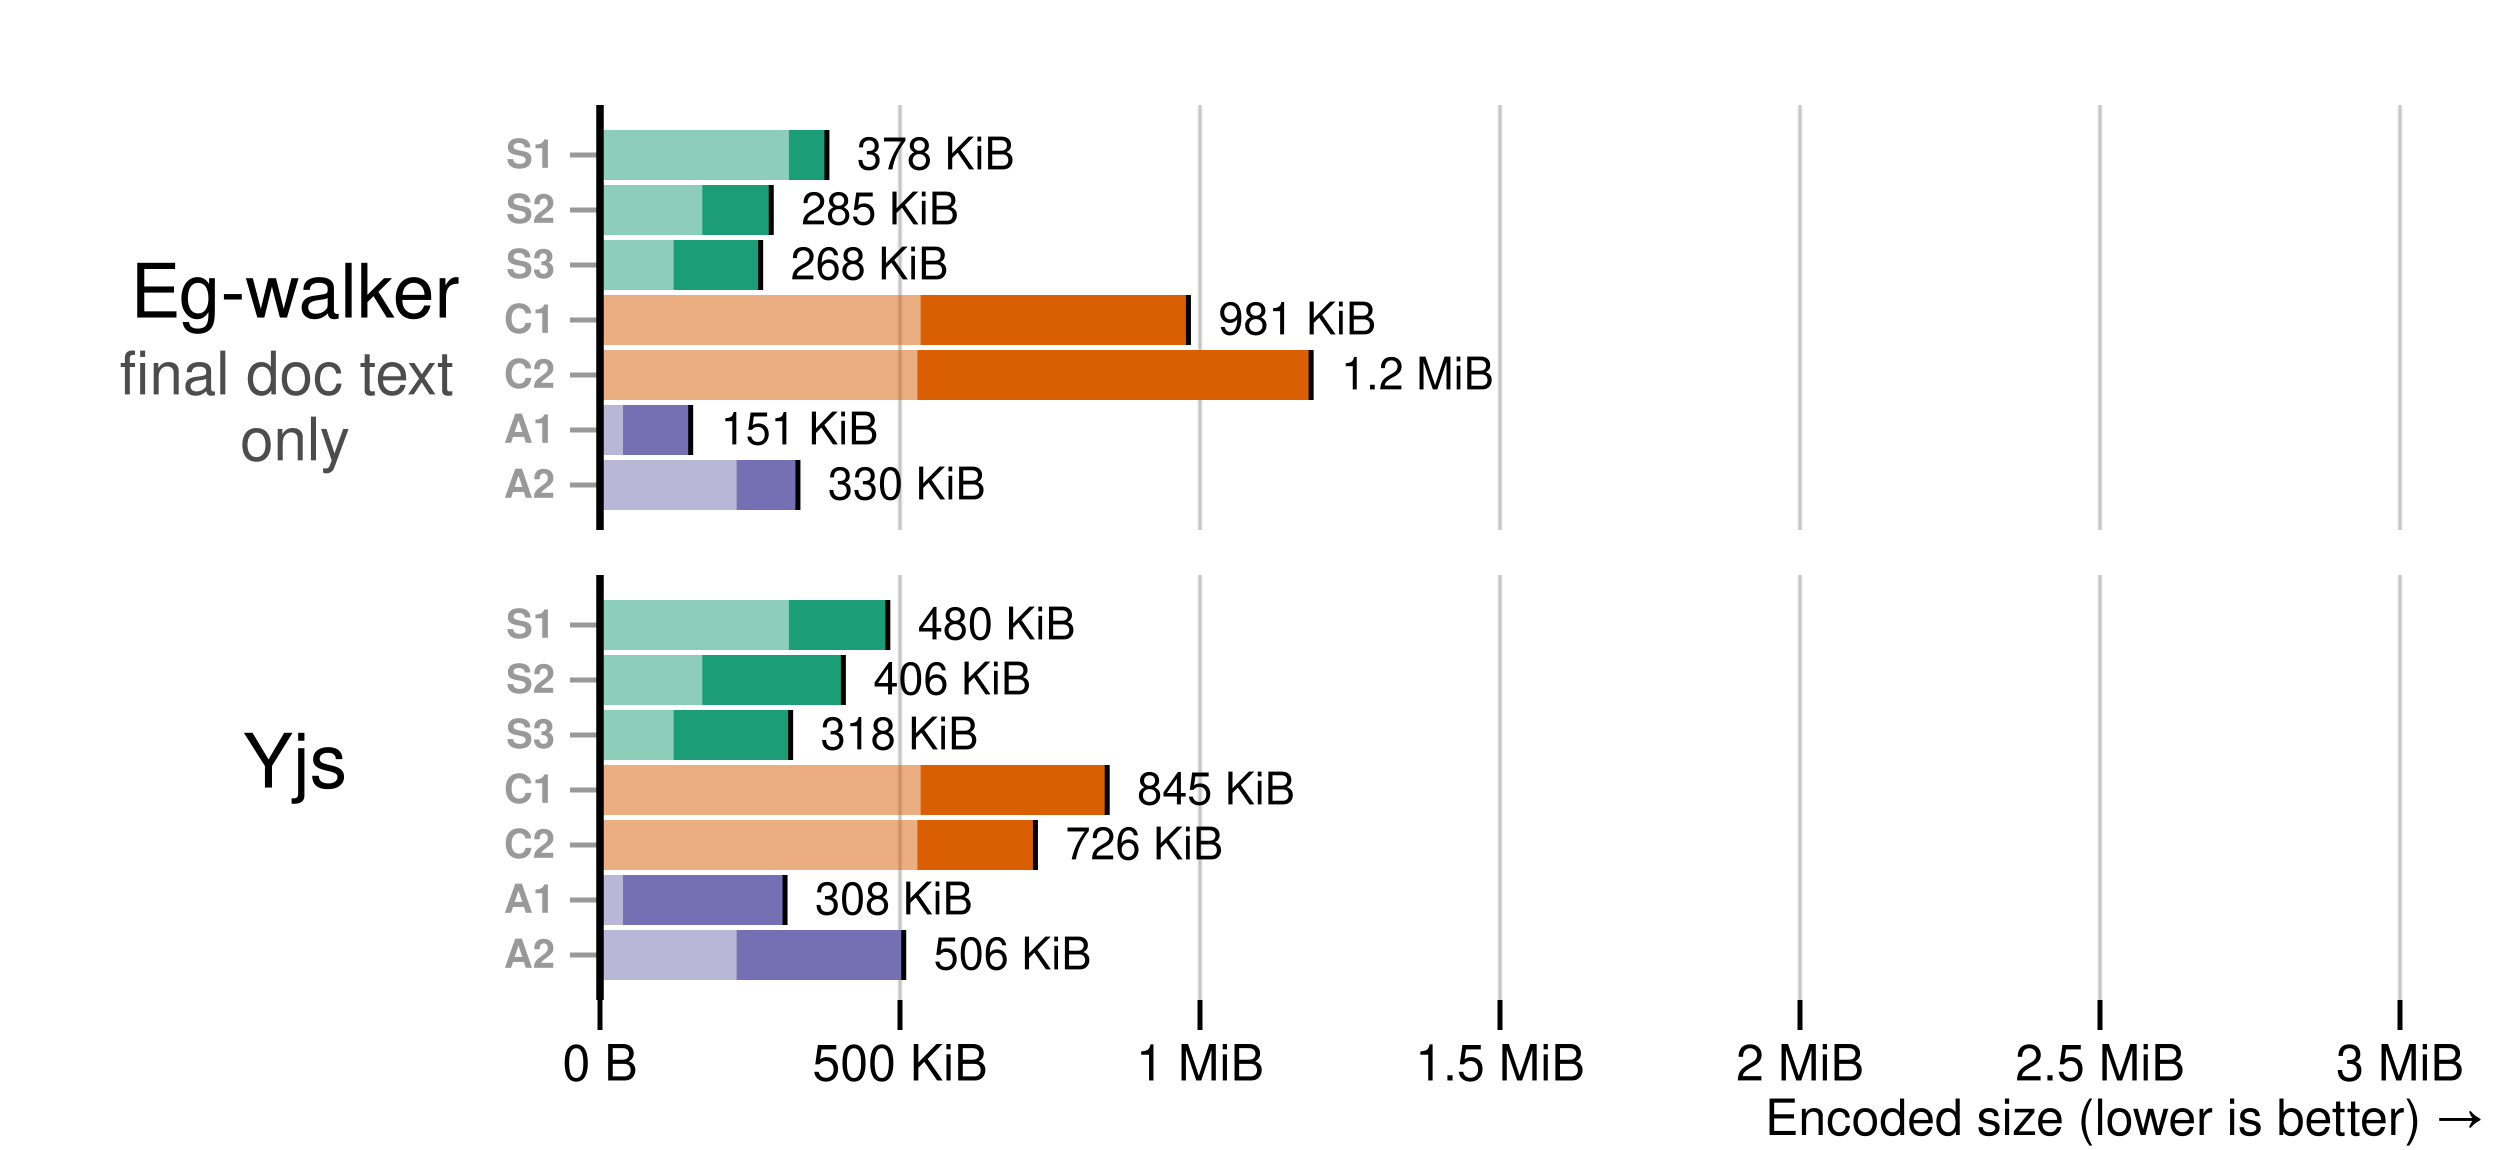
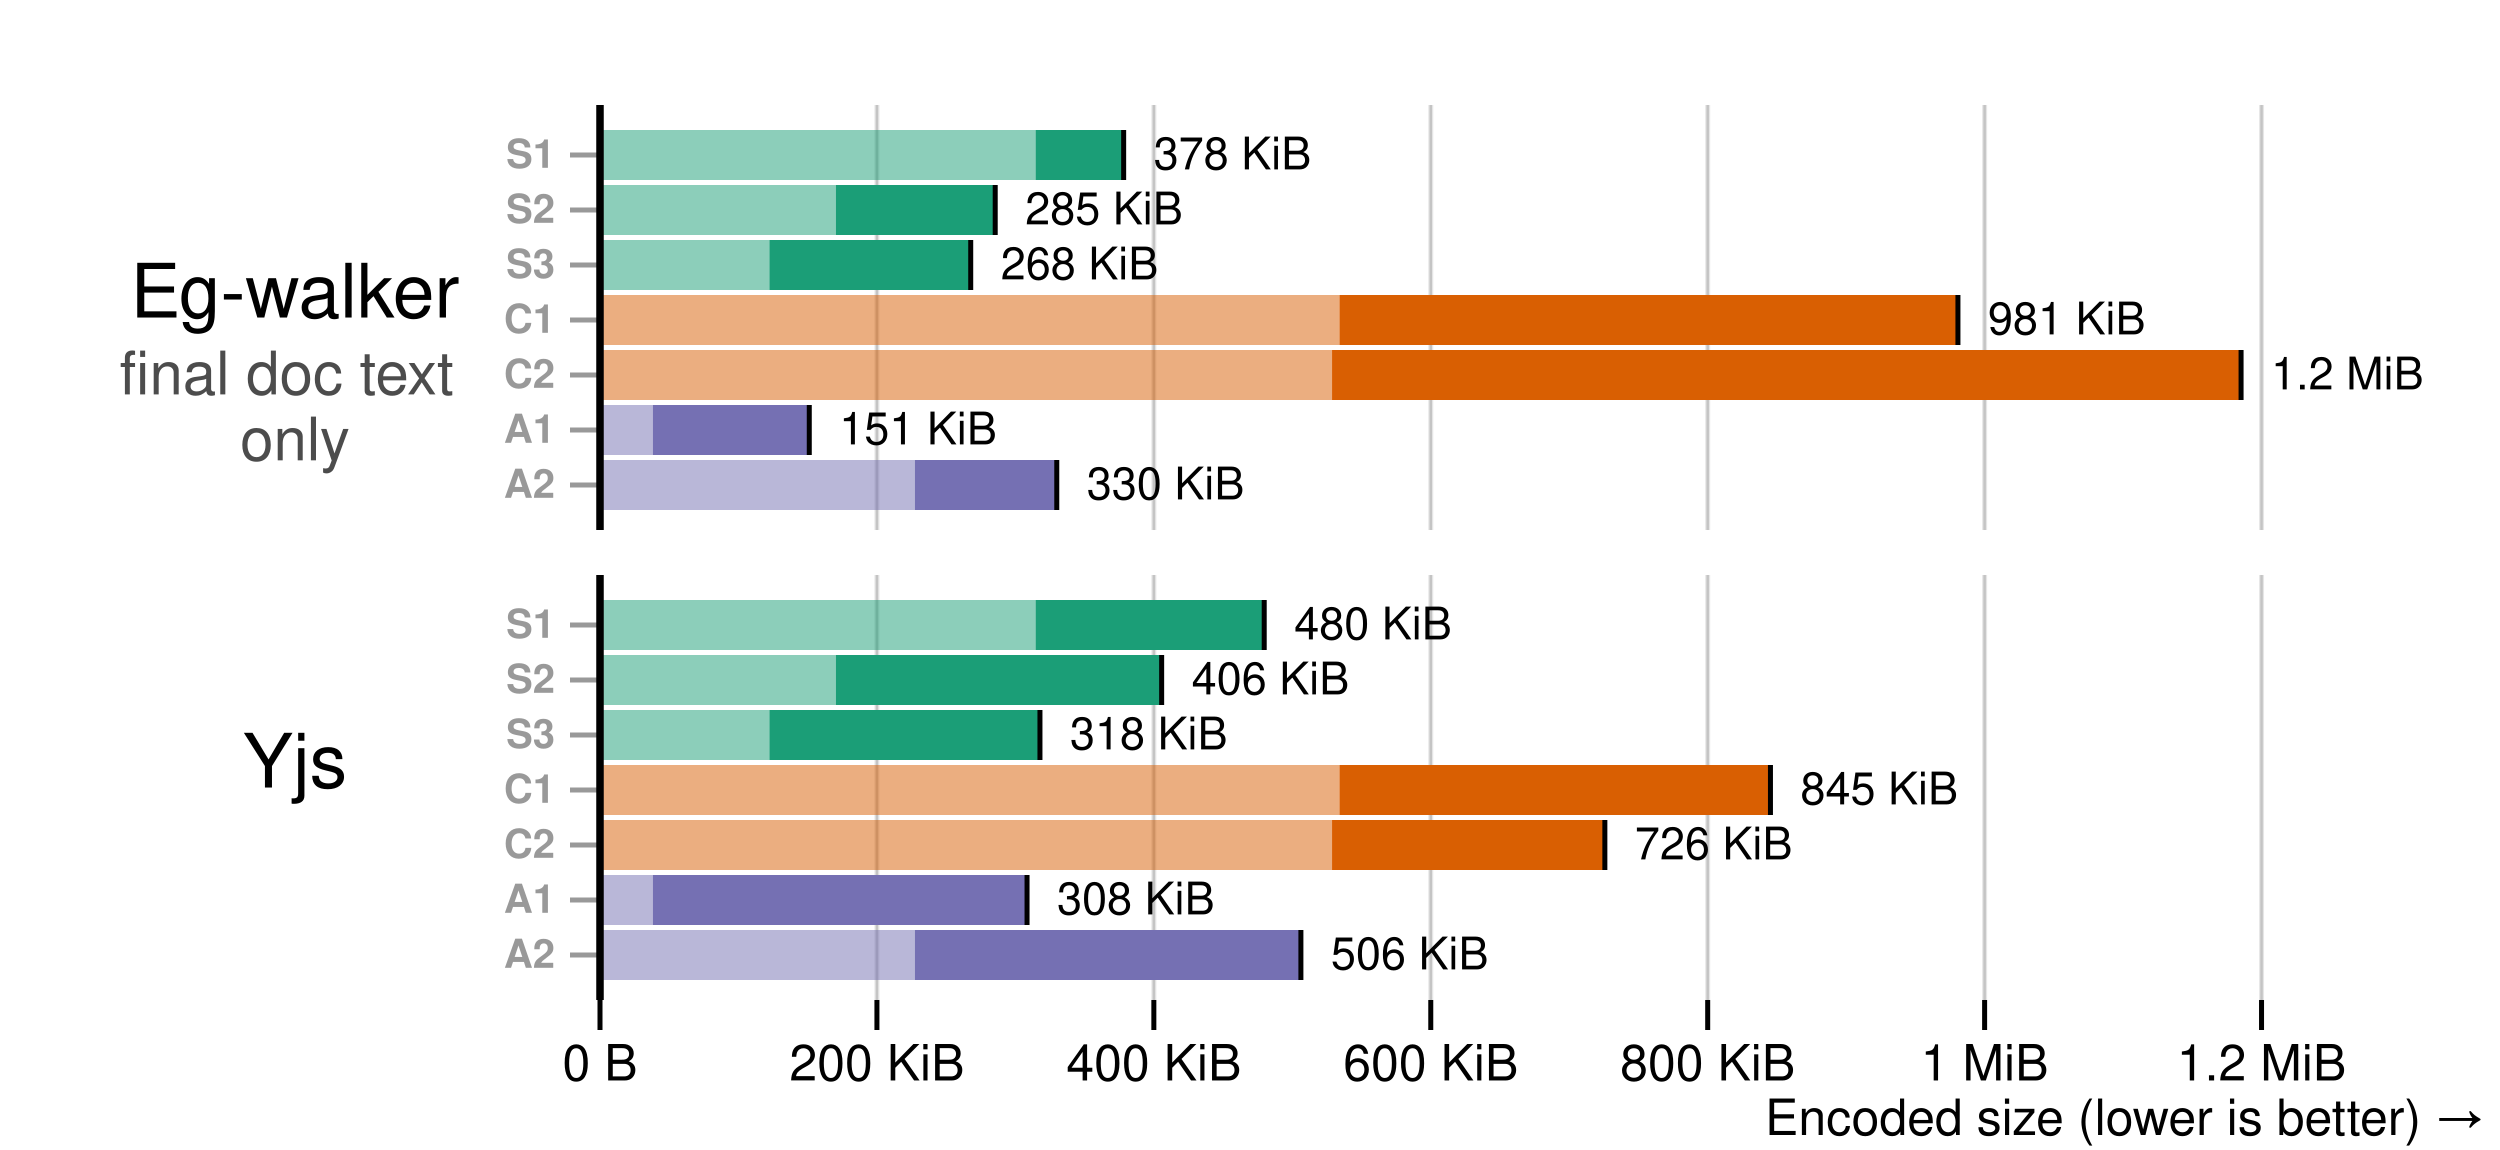
<svg xmlns="http://www.w3.org/2000/svg" class="plot-d6a7b5" fill="currentColor" font-family="system-ui, sans-serif" font-size="10" text-anchor="middle" width="500" height="230" viewBox="0 0 500 230" style="background: white; font-family: Helvetica Neue, Helvetica, Arial, sans-serif;" version="1.1">
  <style>:where(.plot-d6a7b5) {
  --plot-background: white;
  display: block;
  height: auto;
  height: intrinsic;
  max-width: 100%;
}
:where(.plot-d6a7b5 text),
:where(.plot-d6a7b5 tspan) {
  white-space: pre;
}</style>
  <g aria-label="x-grid" aria-hidden="true">
    <g stroke="currentColor" stroke-opacity="0.1" transform="translate(0,1)">
      <line x1="120" x2="120" y1="20" y2="105" />
-       <line x1="180" x2="180" y1="20" y2="105" />
-       <line x1="240" x2="240" y1="20" y2="105" />
-       <line x1="300" x2="300" y1="20" y2="105" />
-       <line x1="360" x2="360" y1="20" y2="105" />
-       <line x1="420" x2="420" y1="20" y2="105" />
-       <line x1="480" x2="480" y1="20" y2="105" />
+       <line x1="175.385" x2="175.385" y1="20" y2="105" />
+       <line x1="230.769" x2="230.769" y1="20" y2="105" />
+       <line x1="286.154" x2="286.154" y1="20" y2="105" />
+       <line x1="341.538" x2="341.538" y1="20" y2="105" />
+       <line x1="396.923" x2="396.923" y1="20" y2="105" />
+       <line x1="452.308" x2="452.308" y1="20" y2="105" />
    </g>
    <g stroke="currentColor" stroke-opacity="0.1" transform="translate(0,95)">
      <line x1="120" x2="120" y1="20" y2="105" />
-       <line x1="180" x2="180" y1="20" y2="105" />
-       <line x1="240" x2="240" y1="20" y2="105" />
-       <line x1="300" x2="300" y1="20" y2="105" />
-       <line x1="360" x2="360" y1="20" y2="105" />
-       <line x1="420" x2="420" y1="20" y2="105" />
-       <line x1="480" x2="480" y1="20" y2="105" />
+       <line x1="175.385" x2="175.385" y1="20" y2="105" />
+       <line x1="230.769" x2="230.769" y1="20" y2="105" />
+       <line x1="286.154" x2="286.154" y1="20" y2="105" />
+       <line x1="341.538" x2="341.538" y1="20" y2="105" />
+       <line x1="396.923" x2="396.923" y1="20" y2="105" />
+       <line x1="452.308" x2="452.308" y1="20" y2="105" />
    </g>
  </g>
  <g aria-label="x-axis tick" aria-hidden="true">
    <g fill="none" stroke="currentColor" transform="translate(0,95)">
      <path transform="translate(120,105)" d="M0,0L0,6" />
-       <path transform="translate(180,105)" d="M0,0L0,6" />
-       <path transform="translate(240,105)" d="M0,0L0,6" />
-       <path transform="translate(300,105)" d="M0,0L0,6" />
-       <path transform="translate(360,105)" d="M0,0L0,6" />
-       <path transform="translate(420,105)" d="M0,0L0,6" />
-       <path transform="translate(480,105)" d="M0,0L0,6" />
+       <path transform="translate(175.3846,105)" d="M0,0L0,6" />
+       <path transform="translate(230.7692,105)" d="M0,0L0,6" />
+       <path transform="translate(286.1538,105)" d="M0,0L0,6" />
+       <path transform="translate(341.5385,105)" d="M0,0L0,6" />
+       <path transform="translate(396.9231,105)" d="M0,0L0,6" />
+       <path transform="translate(452.3077,105)" d="M0,0L0,6" />
    </g>
  </g>
  <g aria-label="x-axis tick label" transform="translate(0,9)">
    <g font-variant="tabular-nums" transform="translate(0,95)">
      <text y="0.71em" transform="translate(120,105)">0 B</text>
-       <text y="0.71em" transform="translate(180,105)">500 KiB</text>
-       <text y="0.71em" transform="translate(240,105)">1 MiB</text>
-       <text y="0.71em" transform="translate(300,105)">1.5 MiB</text>
-       <text y="0.71em" transform="translate(360,105)">2 MiB</text>
-       <text y="0.71em" transform="translate(420,105)">2.5 MiB</text>
-       <text y="0.71em" transform="translate(480,105)">3 MiB</text>
+       <text y="0.71em" transform="translate(175.3846,105)">200 KiB</text>
+       <text y="0.71em" transform="translate(230.7692,105)">400 KiB</text>
+       <text y="0.71em" transform="translate(286.1538,105)">600 KiB</text>
+       <text y="0.71em" transform="translate(341.5385,105)">800 KiB</text>
+       <text y="0.71em" transform="translate(396.9231,105)">1 MiB</text>
+       <text y="0.71em" transform="translate(452.3077,105)">1.2 MiB</text>
    </g>
  </g>
  <g aria-label="x-axis label" text-anchor="end" transform="translate(17,27)">
    <text transform="translate(480,200)">Encoded size (lower is better) →</text>
  </g>
  <g aria-label="x-grid" aria-hidden="true">
    <g stroke="currentColor" stroke-width="0.5" stroke-opacity="0.15" transform="translate(0,1)">
      <line x1="120" x2="120" y1="20" y2="105" />
-       <line x1="180" x2="180" y1="20" y2="105" />
-       <line x1="240" x2="240" y1="20" y2="105" />
-       <line x1="300" x2="300" y1="20" y2="105" />
-       <line x1="360" x2="360" y1="20" y2="105" />
-       <line x1="420" x2="420" y1="20" y2="105" />
-       <line x1="480" x2="480" y1="20" y2="105" />
+       <line x1="175.385" x2="175.385" y1="20" y2="105" />
+       <line x1="230.769" x2="230.769" y1="20" y2="105" />
+       <line x1="286.154" x2="286.154" y1="20" y2="105" />
+       <line x1="341.538" x2="341.538" y1="20" y2="105" />
+       <line x1="396.923" x2="396.923" y1="20" y2="105" />
+       <line x1="452.308" x2="452.308" y1="20" y2="105" />
    </g>
    <g stroke="currentColor" stroke-width="0.5" stroke-opacity="0.15" transform="translate(0,95)">
      <line x1="120" x2="120" y1="20" y2="105" />
-       <line x1="180" x2="180" y1="20" y2="105" />
-       <line x1="240" x2="240" y1="20" y2="105" />
-       <line x1="300" x2="300" y1="20" y2="105" />
-       <line x1="360" x2="360" y1="20" y2="105" />
-       <line x1="420" x2="420" y1="20" y2="105" />
-       <line x1="480" x2="480" y1="20" y2="105" />
+       <line x1="175.385" x2="175.385" y1="20" y2="105" />
+       <line x1="230.769" x2="230.769" y1="20" y2="105" />
+       <line x1="286.154" x2="286.154" y1="20" y2="105" />
+       <line x1="341.538" x2="341.538" y1="20" y2="105" />
+       <line x1="396.923" x2="396.923" y1="20" y2="105" />
+       <line x1="452.308" x2="452.308" y1="20" y2="105" />
    </g>
  </g>
  <g aria-label="y-axis tick" aria-hidden="true" transform="translate(0,5)">
    <g fill="none" stroke="currentColor" stroke-opacity="0.4" transform="translate(0,1)">
      <path transform="translate(120,25)" d="M0,0L-6,0" />
      <path transform="translate(120,36)" d="M0,0L-6,0" />
      <path transform="translate(120,47)" d="M0,0L-6,0" />
      <path transform="translate(120,58)" d="M0,0L-6,0" />
      <path transform="translate(120,69)" d="M0,0L-6,0" />
      <path transform="translate(120,80)" d="M0,0L-6,0" />
      <path transform="translate(120,91)" d="M0,0L-6,0" />
    </g>
    <g fill="none" stroke="currentColor" stroke-opacity="0.4" transform="translate(0,95)">
      <path transform="translate(120,25)" d="M0,0L-6,0" />
      <path transform="translate(120,36)" d="M0,0L-6,0" />
      <path transform="translate(120,47)" d="M0,0L-6,0" />
      <path transform="translate(120,58)" d="M0,0L-6,0" />
      <path transform="translate(120,69)" d="M0,0L-6,0" />
      <path transform="translate(120,80)" d="M0,0L-6,0" />
      <path transform="translate(120,91)" d="M0,0L-6,0" />
    </g>
  </g>
  <g aria-label="y-axis tick label" transform="translate(-9,5)">
    <g fill-opacity="0.4" text-anchor="end" font-size="8" font-weight="700" transform="translate(0,1)">
      <text y="0.32em" transform="translate(120,25)">S1</text>
      <text y="0.32em" transform="translate(120,36)">S2</text>
      <text y="0.32em" transform="translate(120,47)">S3</text>
      <text y="0.32em" transform="translate(120,58)">C1</text>
      <text y="0.32em" transform="translate(120,69)">C2</text>
      <text y="0.32em" transform="translate(120,80)">A1</text>
      <text y="0.32em" transform="translate(120,91)">A2</text>
    </g>
    <g fill-opacity="0.4" text-anchor="end" font-size="8" font-weight="700" transform="translate(0,95)">
      <text y="0.32em" transform="translate(120,25)">S1</text>
      <text y="0.32em" transform="translate(120,36)">S2</text>
      <text y="0.32em" transform="translate(120,47)">S3</text>
      <text y="0.32em" transform="translate(120,58)">C1</text>
      <text y="0.32em" transform="translate(120,69)">C2</text>
      <text y="0.32em" transform="translate(120,80)">A1</text>
      <text y="0.32em" transform="translate(120,91)">A2</text>
    </g>
  </g>
  <g aria-label="bar">
    <g transform="translate(0,1)">
-       <rect x="120" width="37.747" y="25" height="10" fill="#1b9e77" fill-opacity="0.5" />
-       <rect x="120" width="20.437" y="36" height="10" fill="#1b9e77" fill-opacity="0.5" />
-       <rect x="120" width="14.679" y="47" height="10" fill="#1b9e77" fill-opacity="0.5" />
-       <rect x="120" width="64.086" y="58" height="10" fill="#d95f02" fill-opacity="0.5" />
-       <rect x="120" width="63.444" y="69" height="10" fill="#d95f02" fill-opacity="0.5" />
-       <rect x="120" width="4.577" y="80" height="10" fill="#7570b3" fill-opacity="0.5" />
-       <rect x="120" width="27.282" y="91" height="10" fill="#7570b3" fill-opacity="0.5" />
-       <rect x="157.747" width="7.637" y="25" height="10" fill="#1b9e77" fill-opacity="1" />
-       <rect x="140.437" width="13.815" y="36" height="10" fill="#1b9e77" fill-opacity="1" />
-       <rect x="134.679" width="17.451" y="47" height="10" fill="#1b9e77" fill-opacity="1" />
-       <rect x="184.086" width="53.602" y="58" height="10" fill="#d95f02" fill-opacity="1" />
-       <rect x="183.444" width="78.782" y="69" height="10" fill="#d95f02" fill-opacity="1" />
-       <rect x="124.577" width="13.56" y="80" height="10" fill="#7570b3" fill-opacity="1" />
-       <rect x="147.282" width="12.305" y="91" height="10" fill="#7570b3" fill-opacity="1" />
+       <rect x="120" width="87.108" y="25" height="10" fill="#1b9e77" fill-opacity="0.5" />
+       <rect x="120" width="47.162" y="36" height="10" fill="#1b9e77" fill-opacity="0.5" />
+       <rect x="120" width="33.874" y="47" height="10" fill="#1b9e77" fill-opacity="0.5" />
+       <rect x="120" width="147.891" y="58" height="10" fill="#d95f02" fill-opacity="0.5" />
+       <rect x="120" width="146.409" y="69" height="10" fill="#d95f02" fill-opacity="0.5" />
+       <rect x="120" width="10.562" y="80" height="10" fill="#7570b3" fill-opacity="0.5" />
+       <rect x="120" width="62.959" y="91" height="10" fill="#7570b3" fill-opacity="0.5" />
+       <rect x="207.108" width="17.623" y="25" height="10" fill="#1b9e77" fill-opacity="1" />
+       <rect x="167.162" width="31.88" y="36" height="10" fill="#1b9e77" fill-opacity="1" />
+       <rect x="153.874" width="40.27" y="47" height="10" fill="#1b9e77" fill-opacity="1" />
+       <rect x="267.891" width="123.697" y="58" height="10" fill="#d95f02" fill-opacity="1" />
+       <rect x="266.409" width="181.804" y="69" height="10" fill="#d95f02" fill-opacity="1" />
+       <rect x="130.562" width="31.292" y="80" height="10" fill="#7570b3" fill-opacity="1" />
+       <rect x="182.959" width="28.396" y="91" height="10" fill="#7570b3" fill-opacity="1" />
    </g>
    <g transform="translate(0,95)">
-       <rect x="120" width="37.747" y="25" height="10" fill="#1b9e77" fill-opacity="0.5" />
-       <rect x="120" width="20.437" y="36" height="10" fill="#1b9e77" fill-opacity="0.5" />
-       <rect x="120" width="14.679" y="47" height="10" fill="#1b9e77" fill-opacity="0.5" />
-       <rect x="120" width="64.086" y="58" height="10" fill="#d95f02" fill-opacity="0.5" />
-       <rect x="120" width="63.444" y="69" height="10" fill="#d95f02" fill-opacity="0.5" />
-       <rect x="120" width="4.577" y="80" height="10" fill="#7570b3" fill-opacity="0.5" />
-       <rect x="120" width="27.282" y="91" height="10" fill="#7570b3" fill-opacity="0.5" />
-       <rect x="157.747" width="19.818" y="25" height="10" fill="#1b9e77" fill-opacity="1" />
-       <rect x="140.437" width="28.24" y="36" height="10" fill="#1b9e77" fill-opacity="1" />
-       <rect x="134.679" width="23.451" y="47" height="10" fill="#1b9e77" fill-opacity="1" />
-       <rect x="184.086" width="37.353" y="58" height="10" fill="#d95f02" fill-opacity="1" />
-       <rect x="183.444" width="23.644" y="69" height="10" fill="#d95f02" fill-opacity="1" />
-       <rect x="124.577" width="32.433" y="80" height="10" fill="#7570b3" fill-opacity="1" />
-       <rect x="147.282" width="33.463" y="91" height="10" fill="#7570b3" fill-opacity="1" />
+       <rect x="120" width="87.108" y="25" height="10" fill="#1b9e77" fill-opacity="0.5" />
+       <rect x="120" width="47.162" y="36" height="10" fill="#1b9e77" fill-opacity="0.5" />
+       <rect x="120" width="33.874" y="47" height="10" fill="#1b9e77" fill-opacity="0.5" />
+       <rect x="120" width="147.891" y="58" height="10" fill="#d95f02" fill-opacity="0.5" />
+       <rect x="120" width="146.409" y="69" height="10" fill="#d95f02" fill-opacity="0.5" />
+       <rect x="120" width="10.562" y="80" height="10" fill="#7570b3" fill-opacity="0.5" />
+       <rect x="120" width="62.959" y="91" height="10" fill="#7570b3" fill-opacity="0.5" />
+       <rect x="207.108" width="45.734" y="25" height="10" fill="#1b9e77" fill-opacity="1" />
+       <rect x="167.162" width="65.169" y="36" height="10" fill="#1b9e77" fill-opacity="1" />
+       <rect x="153.874" width="54.117" y="47" height="10" fill="#1b9e77" fill-opacity="1" />
+       <rect x="267.891" width="86.2" y="58" height="10" fill="#d95f02" fill-opacity="1" />
+       <rect x="266.409" width="54.563" y="69" height="10" fill="#d95f02" fill-opacity="1" />
+       <rect x="130.562" width="74.846" y="80" height="10" fill="#7570b3" fill-opacity="1" />
+       <rect x="182.959" width="77.221" y="91" height="10" fill="#7570b3" fill-opacity="1" />
    </g>
  </g>
  <g aria-label="fy-axis tick label" transform="translate(-61,0)">
    <g font-size="15px" transform="translate(0,1)">
      <text transform="translate(120,62.5)">Eg-walker</text>
    </g>
    <g font-size="15px" transform="translate(0,95)">
      <text transform="translate(120,62.5)">Yjs</text>
    </g>
  </g>
  <g aria-label="fy-axis tick label" transform="translate(-61,6)">
    <g fill-opacity="0.7" font-size="12" transform="translate(0,1)">
      <text transform="translate(120,62.5)">
        <tspan x="0" y="0.781em">final doc text</tspan>
        <tspan x="0" dy="1.1em">only</tspan>
      </text>
    </g>
  </g>
  <g aria-label="tick">
    <g stroke="currentColor" transform="translate(0,1)">
-       <line x1="165.384" x2="165.384" y1="25" y2="35" />
-       <line x1="154.251" x2="154.251" y1="36" y2="46" />
-       <line x1="152.129" x2="152.129" y1="47" y2="57" />
-       <line x1="237.688" x2="237.688" y1="58" y2="68" />
-       <line x1="262.226" x2="262.226" y1="69" y2="79" />
-       <line x1="138.137" x2="138.137" y1="80" y2="90" />
-       <line x1="159.587" x2="159.587" y1="91" y2="101" />
+       <line x1="224.731" x2="224.731" y1="25" y2="35" />
+       <line x1="199.042" x2="199.042" y1="36" y2="46" />
+       <line x1="194.144" x2="194.144" y1="47" y2="57" />
+       <line x1="391.587" x2="391.587" y1="58" y2="68" />
+       <line x1="448.214" x2="448.214" y1="69" y2="79" />
+       <line x1="161.854" x2="161.854" y1="80" y2="90" />
+       <line x1="211.355" x2="211.355" y1="91" y2="101" />
    </g>
    <g stroke="currentColor" transform="translate(0,95)">
-       <line x1="177.565" x2="177.565" y1="25" y2="35" />
-       <line x1="168.677" x2="168.677" y1="36" y2="46" />
-       <line x1="158.129" x2="158.129" y1="47" y2="57" />
-       <line x1="221.439" x2="221.439" y1="58" y2="68" />
-       <line x1="207.088" x2="207.088" y1="69" y2="79" />
-       <line x1="157.01" x2="157.01" y1="80" y2="90" />
-       <line x1="180.745" x2="180.745" y1="91" y2="101" />
+       <line x1="252.842" x2="252.842" y1="25" y2="35" />
+       <line x1="232.331" x2="232.331" y1="36" y2="46" />
+       <line x1="207.991" x2="207.991" y1="47" y2="57" />
+       <line x1="354.091" x2="354.091" y1="58" y2="68" />
+       <line x1="320.972" x2="320.972" y1="69" y2="79" />
+       <line x1="205.408" x2="205.408" y1="80" y2="90" />
+       <line x1="260.18" x2="260.18" y1="91" y2="101" />
    </g>
  </g>
  <g aria-label="text" transform="translate(6,5)">
    <g fill="black" text-anchor="start" font-size="9" transform="translate(0,1)">
-       <text y="0.32em" transform="translate(165.3835,25)">378 KiB</text>
-       <text y="0.32em" transform="translate(154.2515,36)">285 KiB</text>
-       <text y="0.32em" transform="translate(152.1293,47)">268 KiB</text>
-       <text y="0.32em" transform="translate(237.6878,58)">981 KiB</text>
-       <text y="0.32em" transform="translate(262.2259,69)">1.2 MiB</text>
-       <text y="0.32em" transform="translate(138.1368,80)">151 KiB</text>
-       <text y="0.32em" transform="translate(159.587,91)">330 KiB</text>
+       <text y="0.32em" transform="translate(224.7312,25)">378 KiB</text>
+       <text y="0.32em" transform="translate(199.0419,36)">285 KiB</text>
+       <text y="0.32em" transform="translate(194.1445,47)">268 KiB</text>
+       <text y="0.32em" transform="translate(391.5873,58)">981 KiB</text>
+       <text y="0.32em" transform="translate(448.2137,69)">1.2 MiB</text>
+       <text y="0.32em" transform="translate(161.8542,80)">151 KiB</text>
+       <text y="0.32em" transform="translate(211.3547,91)">330 KiB</text>
    </g>
    <g fill="black" text-anchor="start" font-size="9" transform="translate(0,95)">
-       <text y="0.32em" transform="translate(177.565,25)">480 KiB</text>
-       <text y="0.32em" transform="translate(168.6768,36)">406 KiB</text>
-       <text y="0.32em" transform="translate(158.1294,47)">318 KiB</text>
-       <text y="0.32em" transform="translate(221.4394,58)">845 KiB</text>
-       <text y="0.32em" transform="translate(207.0881,69)">726 KiB</text>
-       <text y="0.32em" transform="translate(157.0102,80)">308 KiB</text>
-       <text y="0.32em" transform="translate(180.7448,91)">506 KiB</text>
+       <text y="0.32em" transform="translate(252.8422,25)">480 KiB</text>
+       <text y="0.32em" transform="translate(232.3311,36)">406 KiB</text>
+       <text y="0.32em" transform="translate(207.9909,47)">318 KiB</text>
+       <text y="0.32em" transform="translate(354.0908,58)">845 KiB</text>
+       <text y="0.32em" transform="translate(320.9725,69)">726 KiB</text>
+       <text y="0.32em" transform="translate(205.4081,80)">308 KiB</text>
+       <text y="0.32em" transform="translate(260.1804,91)">506 KiB</text>
    </g>
  </g>
  <g aria-label="rule">
    <g stroke="currentColor" stroke-width="1.5" transform="translate(0,1)">
      <line x1="120" x2="120" y1="20" y2="105" />
    </g>
    <g stroke="currentColor" stroke-width="1.5" transform="translate(0,95)">
      <line x1="120" x2="120" y1="20" y2="105" />
    </g>
  </g>
</svg>
